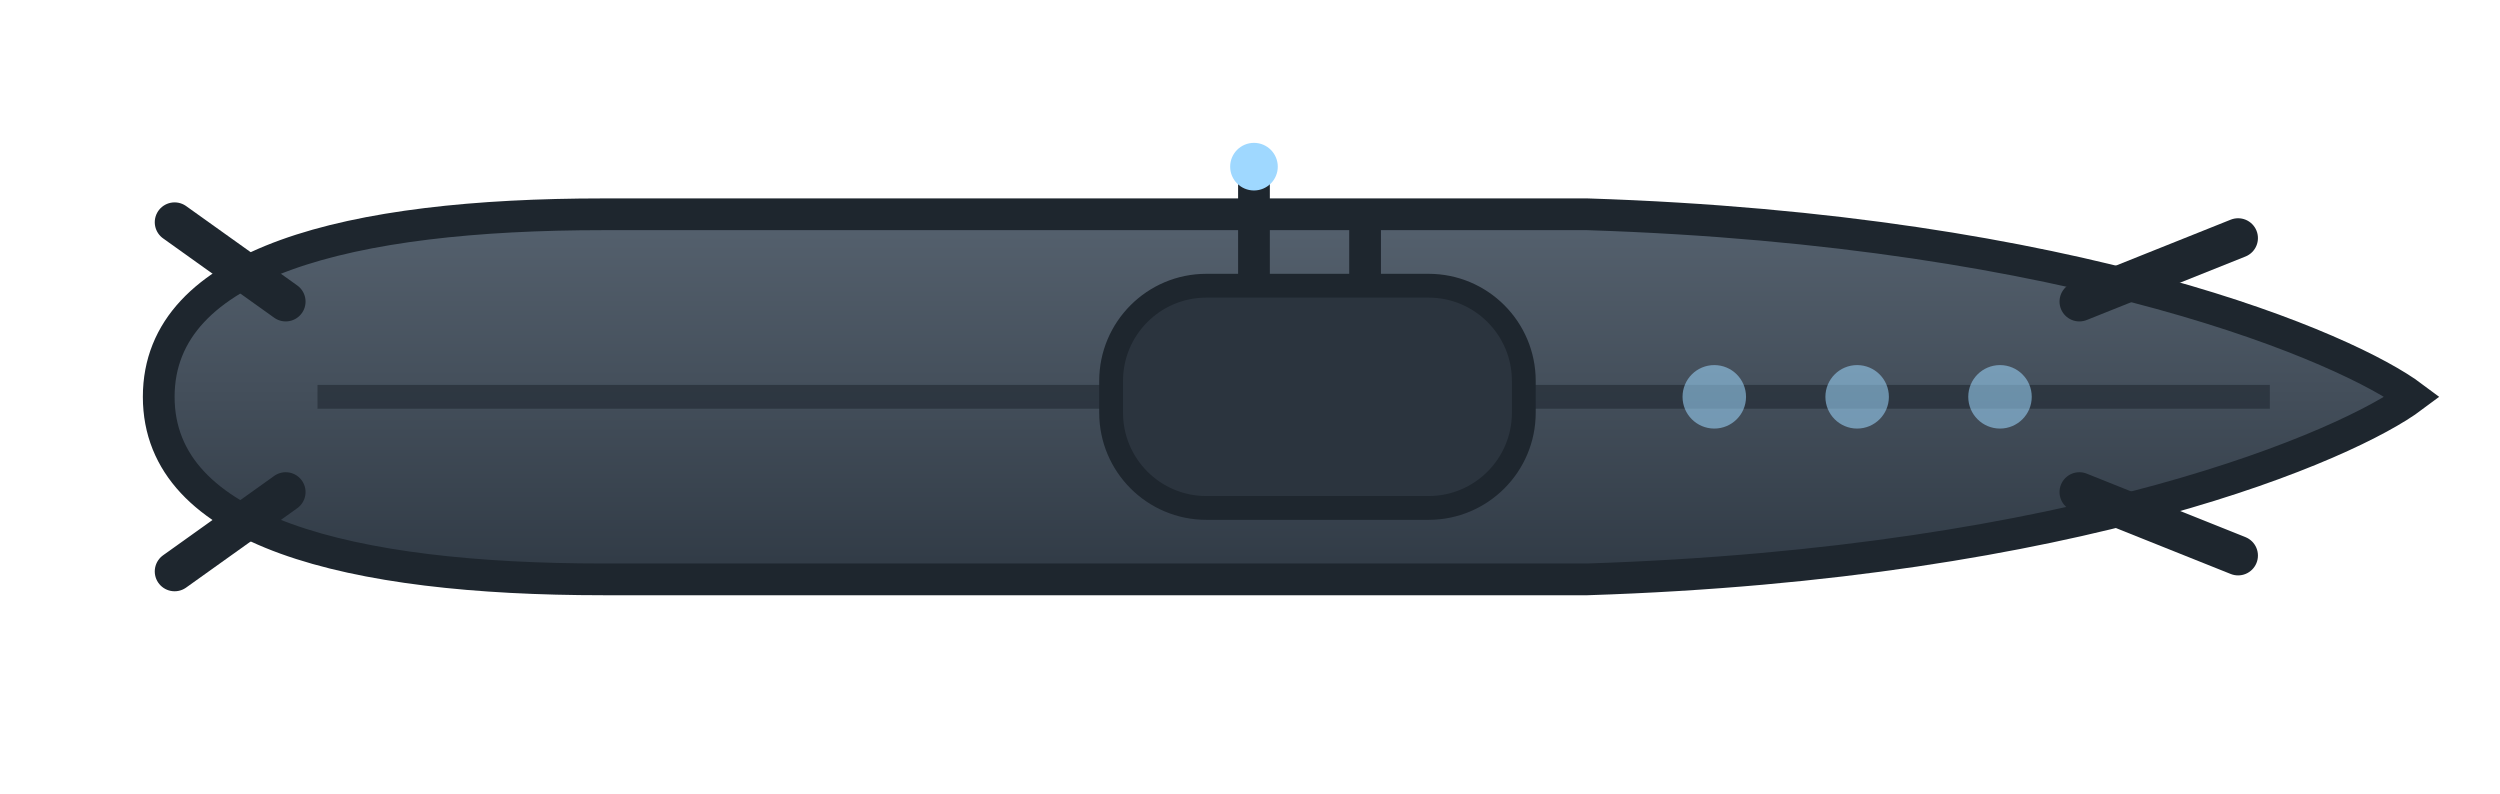
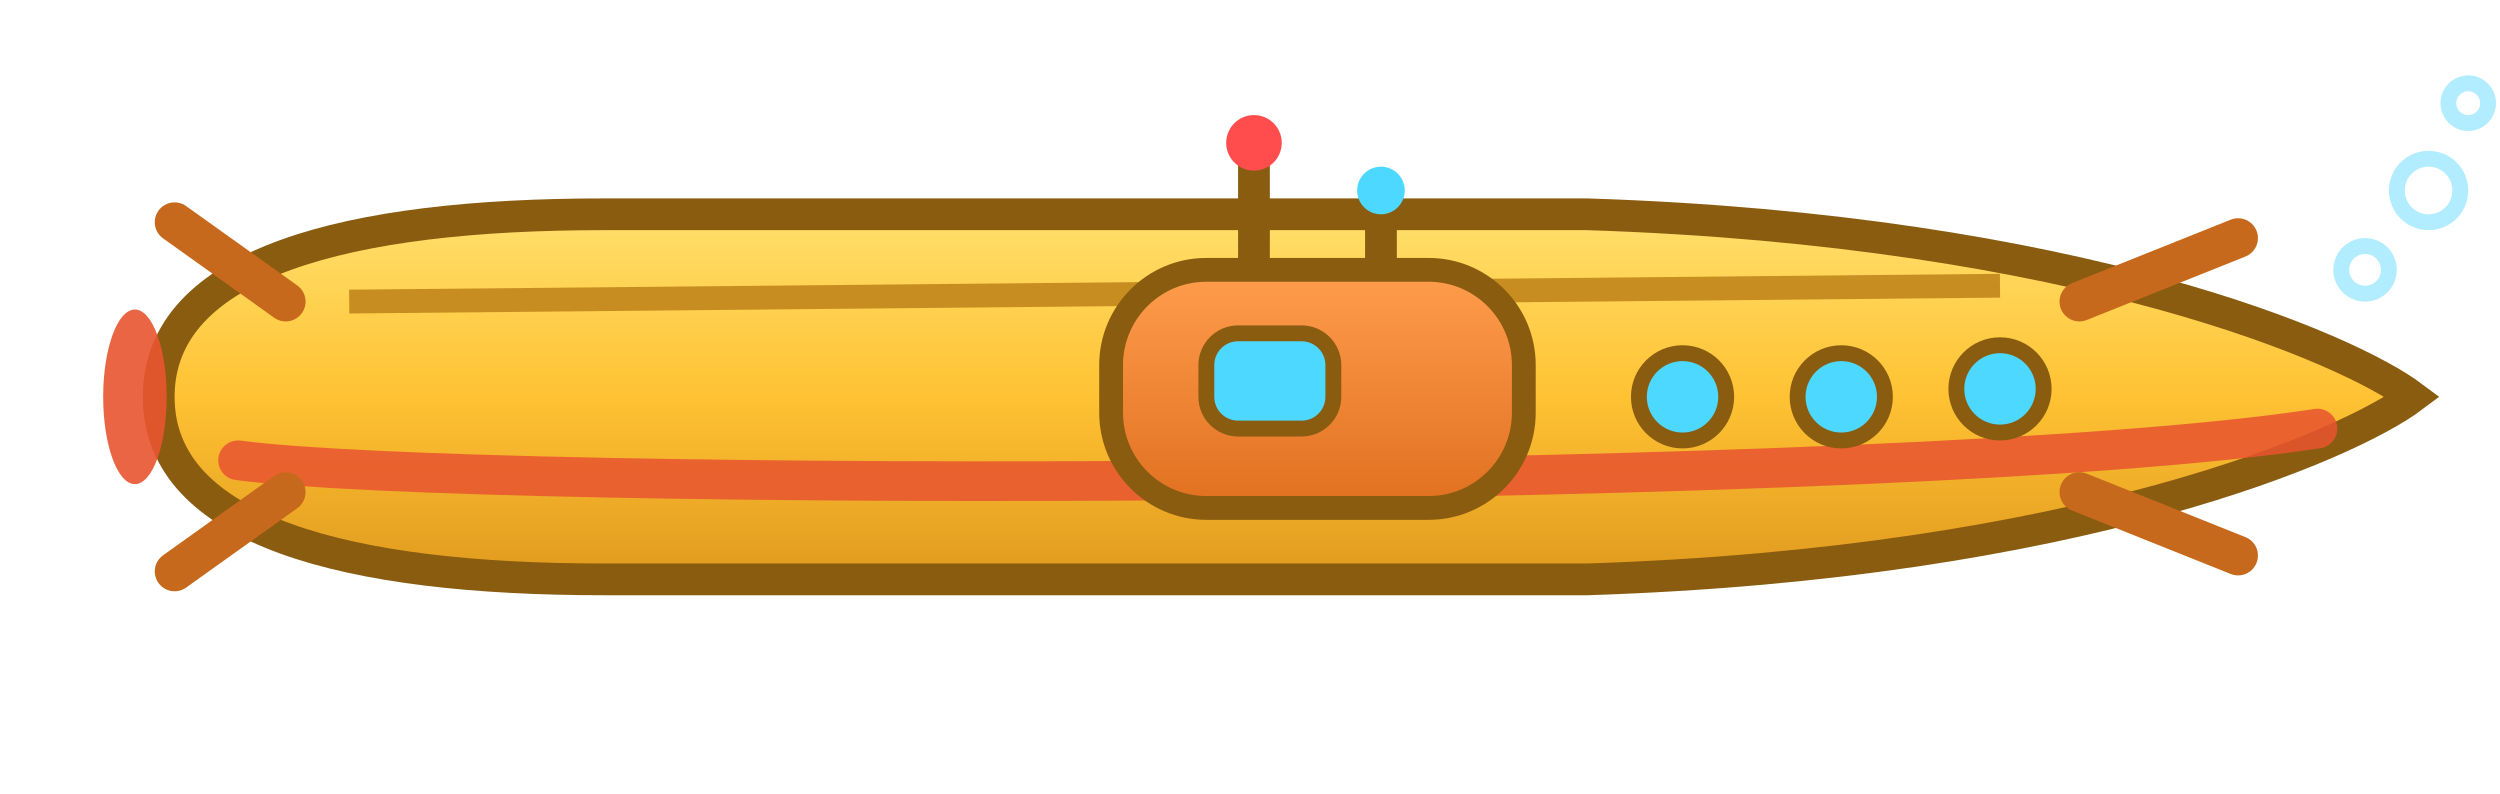
<svg xmlns="http://www.w3.org/2000/svg" viewBox="0 0 315 100">
  <defs>
    <linearGradient id="subhull" x1="0" y1="0" x2="0" y2="1">
-       <stop offset="0" stop-color="#55616e" />
-       <stop offset="0.5" stop-color="#434e5a" />
-       <stop offset="1" stop-color="#303a45" />
+       <stop offset="0" stop-color="#ffdf6b" />
+       <stop offset="0.5" stop-color="#ffc233" />
+       <stop offset="1" stop-color="#e09a1e" />
+     </linearGradient>
+     <linearGradient id="subsail" x1="0" y1="0" x2="0" y2="1">
+       <stop offset="0" stop-color="#ff9d4d" />
+       <stop offset="1" stop-color="#e07020" />
    </linearGradient>
  </defs>
-   <path d="M 20 50            C 20 33 44 27 76 27            L 200 27            C 262 29 296 44 304 50            C 296 56 262 71 200 73            L 76 73            C 44 73 20 67 20 50 Z" fill="url(#subhull)" stroke="#1e262e" stroke-width="4" />
-   <line x1="40" y1="50" x2="286" y2="50" stroke="#28313b" stroke-width="3" opacity="0.8" />
-   <rect x="140" y="36" width="52" height="28" rx="12" fill="#2b343e" stroke="#1e262e" stroke-width="3" />
-   <line x1="158" y1="36" x2="158" y2="22" stroke="#1e262e" stroke-width="4" />
-   <line x1="172" y1="36" x2="172" y2="26" stroke="#1e262e" stroke-width="4" />
-   <circle cx="158" cy="21" r="3" fill="#9fd8ff" />
-   <line x1="262" y1="38" x2="282" y2="30" stroke="#1e262e" stroke-width="5" stroke-linecap="round" />
-   <line x1="262" y1="62" x2="282" y2="70" stroke="#1e262e" stroke-width="5" stroke-linecap="round" />
-   <line x1="36" y1="38" x2="22" y2="28" stroke="#1e262e" stroke-width="5" stroke-linecap="round" />
-   <line x1="36" y1="62" x2="22" y2="72" stroke="#1e262e" stroke-width="5" stroke-linecap="round" />
-   <g fill="#9fd8ff" opacity="0.55">
-     <circle cx="216" cy="50" r="4" />
-     <circle cx="234" cy="50" r="4" />
-     <circle cx="252" cy="50" r="4" />
+   <path d="M 20 50            C 20 33 44 27 76 27            L 200 27            C 262 29 296 44 304 50            C 296 56 262 71 200 73            L 76 73            C 44 73 20 67 20 50 Z" fill="url(#subhull)" stroke="#8a5c10" stroke-width="4" />
+   <path d="M 30 58 C 60 62 240 62 292 54" fill="none" stroke="#e8542f" stroke-width="5" stroke-linecap="round" opacity="0.85" />
+   <line x1="44" y1="38" x2="252" y2="36" stroke="#b97c14" stroke-width="3" opacity="0.8" />
+   <rect x="140" y="34" width="52" height="30" rx="12" fill="url(#subsail)" stroke="#8a5c10" stroke-width="3" />
+   <rect x="152" y="42" width="16" height="12" rx="4" fill="#4dd9ff" stroke="#8a5c10" stroke-width="2" />
+   <line x1="158" y1="34" x2="158" y2="20" stroke="#8a5c10" stroke-width="4" />
+   <line x1="174" y1="34" x2="174" y2="25" stroke="#8a5c10" stroke-width="4" />
+   <circle cx="158" cy="18" r="3.5" fill="#ff4d4d" />
+   <circle cx="174" cy="24" r="3" fill="#4dd9ff" />
+   <line x1="262" y1="38" x2="282" y2="30" stroke="#c7691c" stroke-width="5" stroke-linecap="round" />
+   <line x1="262" y1="62" x2="282" y2="70" stroke="#c7691c" stroke-width="5" stroke-linecap="round" />
+   <line x1="36" y1="38" x2="22" y2="28" stroke="#c7691c" stroke-width="5" stroke-linecap="round" />
+   <line x1="36" y1="62" x2="22" y2="72" stroke="#c7691c" stroke-width="5" stroke-linecap="round" />
+   <ellipse cx="17" cy="50" rx="4" ry="11" fill="#e8542f" opacity="0.9" />
+   <g fill="#4dd9ff" stroke="#8a5c10" stroke-width="2">
+     <circle cx="212" cy="50" r="5.5" />
+     <circle cx="232" cy="50" r="5.5" />
+     <circle cx="252" cy="49" r="5.5" />
+   </g>
+   <g fill="none" stroke="#9fe8ff" stroke-width="2" opacity="0.8">
+     <circle cx="298" cy="34" r="3" />
+     <circle cx="306" cy="24" r="4" />
+     <circle cx="311" cy="13" r="2.5" />
  </g>
</svg>
